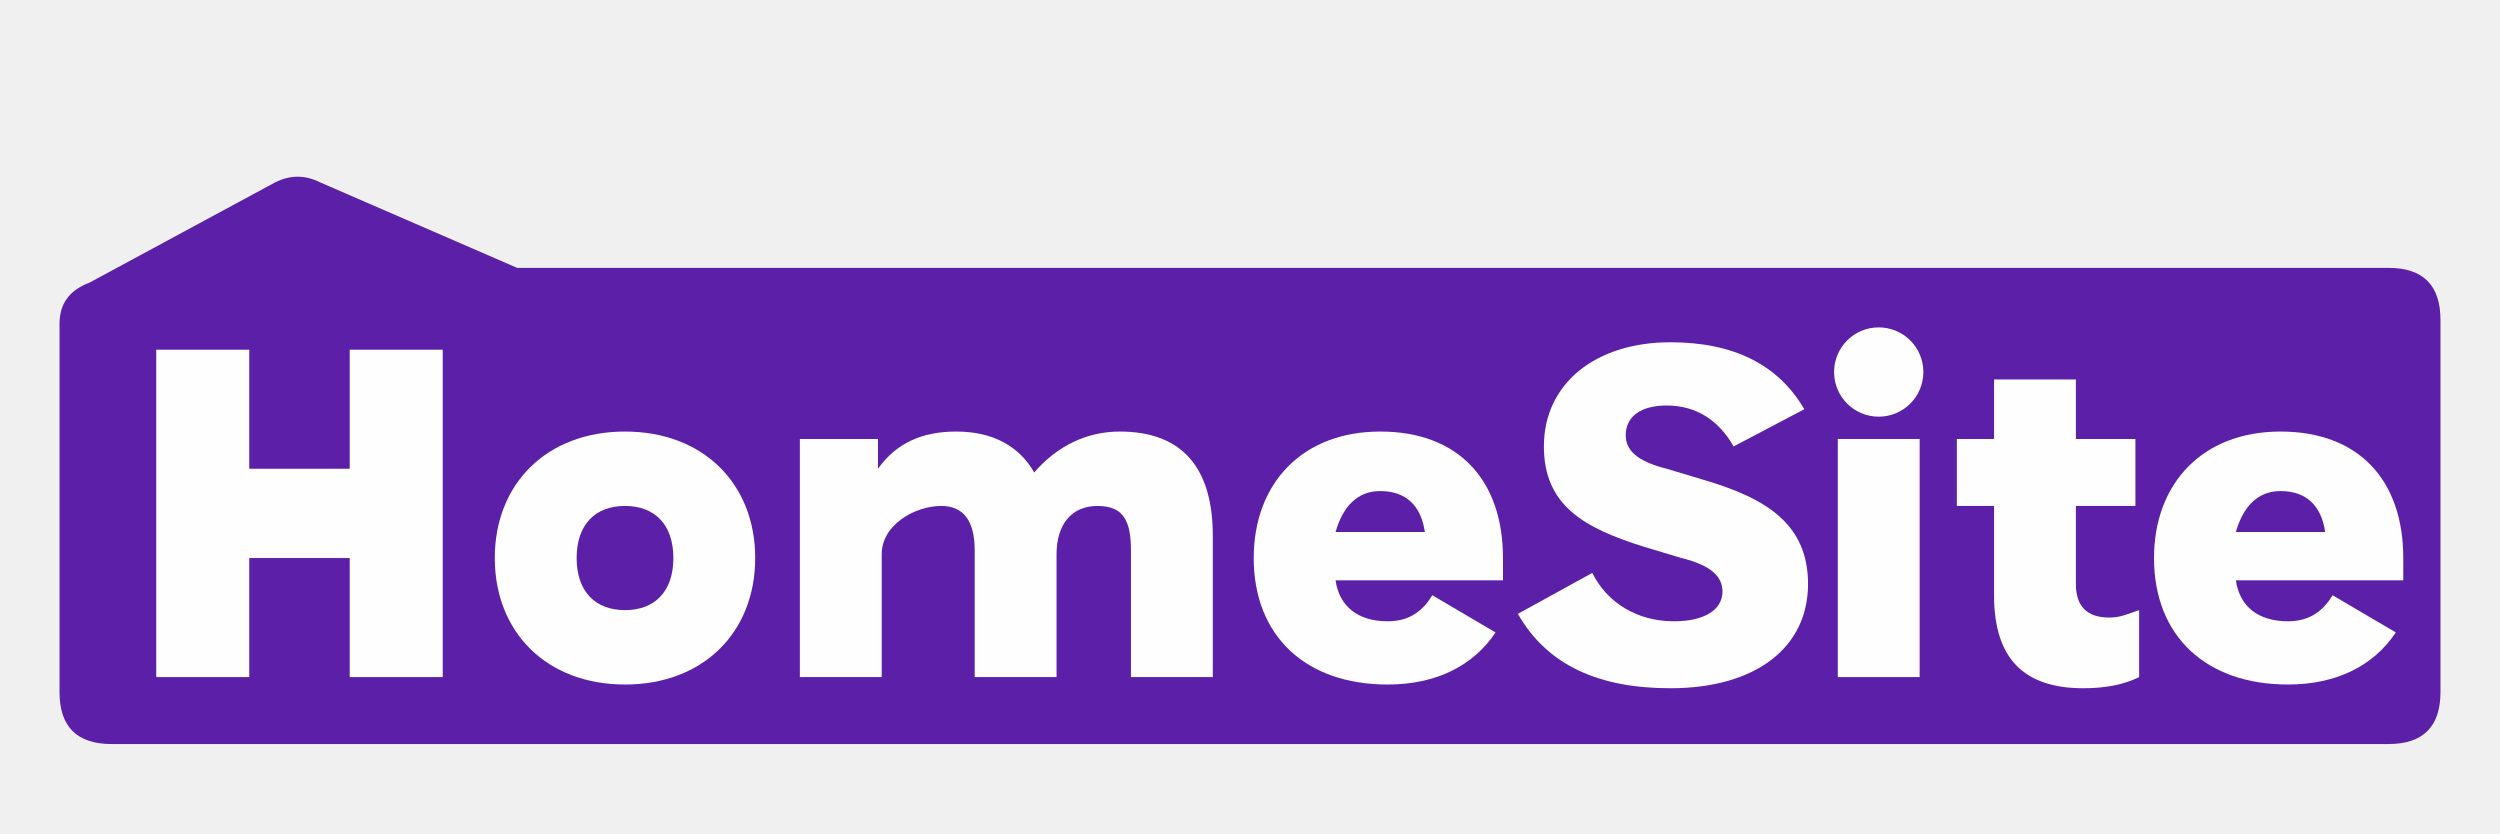
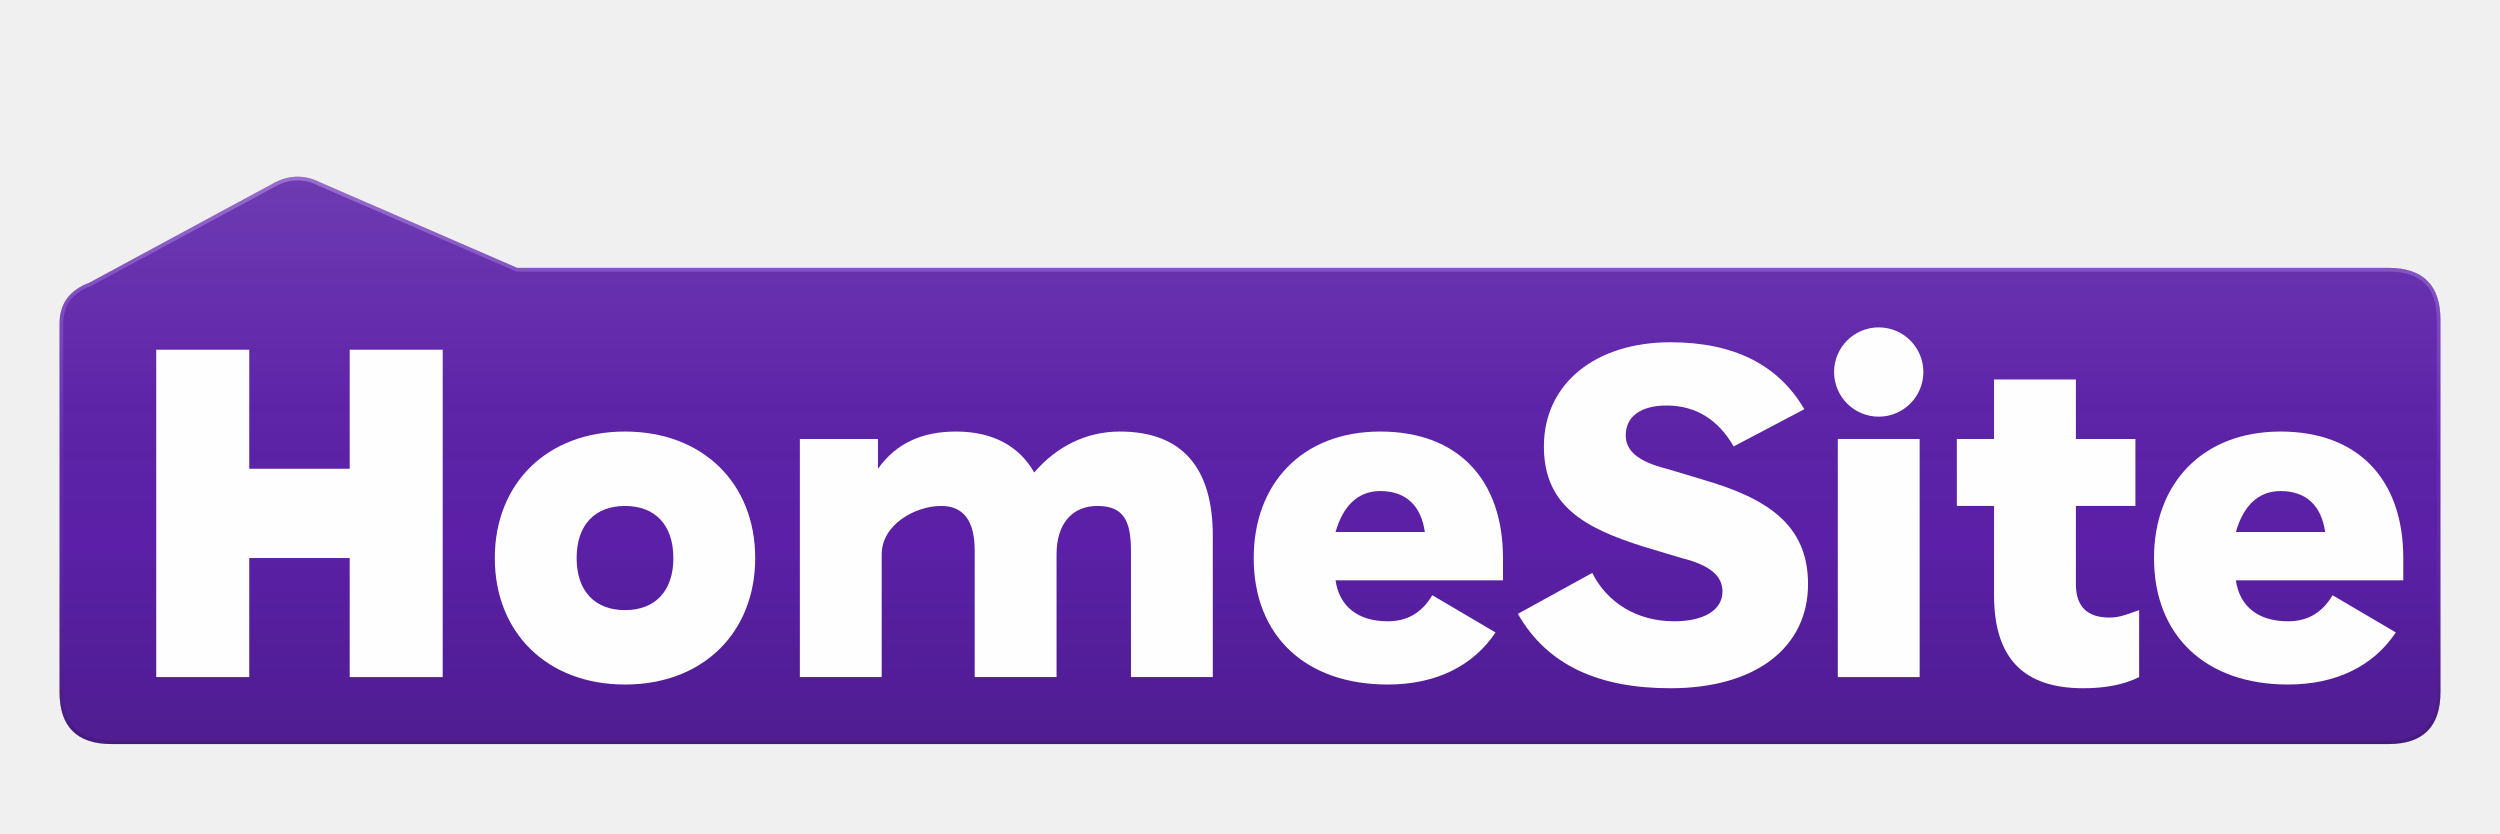
<svg xmlns="http://www.w3.org/2000/svg" width="672" height="224" viewBox="0 0 672 224" role="img" aria-labelledby="homesite-title">
-   <g opacity="0.95">
-     <path fill="#5416A4" d="         M74 49         Q80 46 86 49         L139 72         H642         Q656 72 656 86         V186         Q656 200 642 200         H30         Q16 200 16 186         V87         Q16 79 24 76         Z" />
+   <defs>
+     <path id="background-shape" d="         M74 49         Q80 46 86 49         L139 72         H642         Q656 72 656 86         V186         Q656 200 642 200         H30         Q16 200 16 186         V87         Q16 79 24 76         Z" />
+     <clipPath id="background-clip">
+       <use href="#background-shape" />
+     </clipPath>
+     <linearGradient id="surface-light" x1="0%" y1="0%" x2="0%" y2="100%">
+       <stop offset="0%" stop-color="#FFFFFF" stop-opacity=".12" />
+       <stop offset="38%" stop-color="#FFFFFF" stop-opacity=".025" />
+       <stop offset="65%" stop-color="#000000" stop-opacity="0" />
+       <stop offset="100%" stop-color="#140526" stop-opacity=".18" />
+     </linearGradient>
+     <linearGradient id="edge-light" x1="0%" y1="0%" x2="0%" y2="100%">
+       <stop offset="0%" stop-color="#DEC7FF" stop-opacity=".36" />
+       <stop offset="50%" stop-color="#BD8AFF" stop-opacity=".08" />
+       <stop offset="100%" stop-color="#000000" stop-opacity=".14" />
+     </linearGradient>
+   </defs>
+   <g opacity=".95">
+     <use href="#background-shape" fill="#5416A4" />
+     <use href="#background-shape" fill="url(#surface-light)" />
+     <g clip-path="url(#background-clip)">
+       <use href="#background-shape" fill="none" stroke="url(#edge-light)" stroke-width="2" />
+     </g>
    <g fill="#FFFFFF">
      <path d="         M42 94         H67         V126         H94         V94         H119         V182         H94         V150         H67         V182         H42         Z" />
      <path fill-rule="evenodd" d="           M168 116           C147 116 133 130 133 150           C133 170 147 184 168 184           C189 184 203 170 203 150           C203 130 189 116 168 116           Z            M168 136           C176 136 181 141 181 150           C181 159 176 164 168 164           C160 164 155 159 155 150           C155 141 160 136 168 136           Z" />
      <path d="         M215 118         H236         V126         C241 119 248 116 257 116         C267 116 274 120 278 127         C284 120 292 116 301 116         C318 116 326 126 326 144         V182         H304         V148         C304 140 302 136 295 136         C288 136 284 141 284 149         V182         H262         V148         C262 140 259 136 253 136         C246 136 237 141 237 149         V182         H215         Z" />
      <path fill-rule="evenodd" d="           M371 116           C350 116 337 130 337 150           C337 171 351 184 373 184           C386 184 396 179 402 170           L385 160           C382 165 378 167 373 167           C365 167 360 163 359 156           H404           V150           C404 129 392 116 371 116           Z            M359 143           C361 136 365 132 371 132           C378 132 382 136 383 143           Z" />
      <path d="         M449 92         C429 92 415 103 415 120         C415 136 426 142 442 147         L452 150         C460 152 463 155 463 159         C463 164 458 167 450 167         C440 167 432 162 428 154         L408 165         C416 179 430 185 449 185         C472 185 486 174 486 157         C486 141 475 134 458 129         L448 126         C440 124 437 121 437 117         C437 112 441 109 448 109         C456 109 462 113 466 120         L485 110         C478 98 466 92 449 92         Z" />
      <circle cx="505" cy="100" r="12" />
      <path d="M494 118H516V182H494Z" />
      <path d="         M536 102         H558         V118         H574         V136         H558         V157         C558 163 561 166 567 166         C570 166 572 165 575 164         V182         C571 184 566 185 560 185         C544 185 536 177 536 160         V136         H526         V118         H536         Z" />
      <path fill-rule="evenodd" d="           M613 116           C592 116 579 130 579 150           C579 171 593 184 615 184           C628 184 638 179 644 170           L627 160           C624 165 620 167 615 167           C607 167 602 163 601 156           H646           V150           C646 129 634 116 613 116           Z            M601 143           C603 136 607 132 613 132           C620 132 624 136 625 143           Z" />
    </g>
  </g>
</svg>
